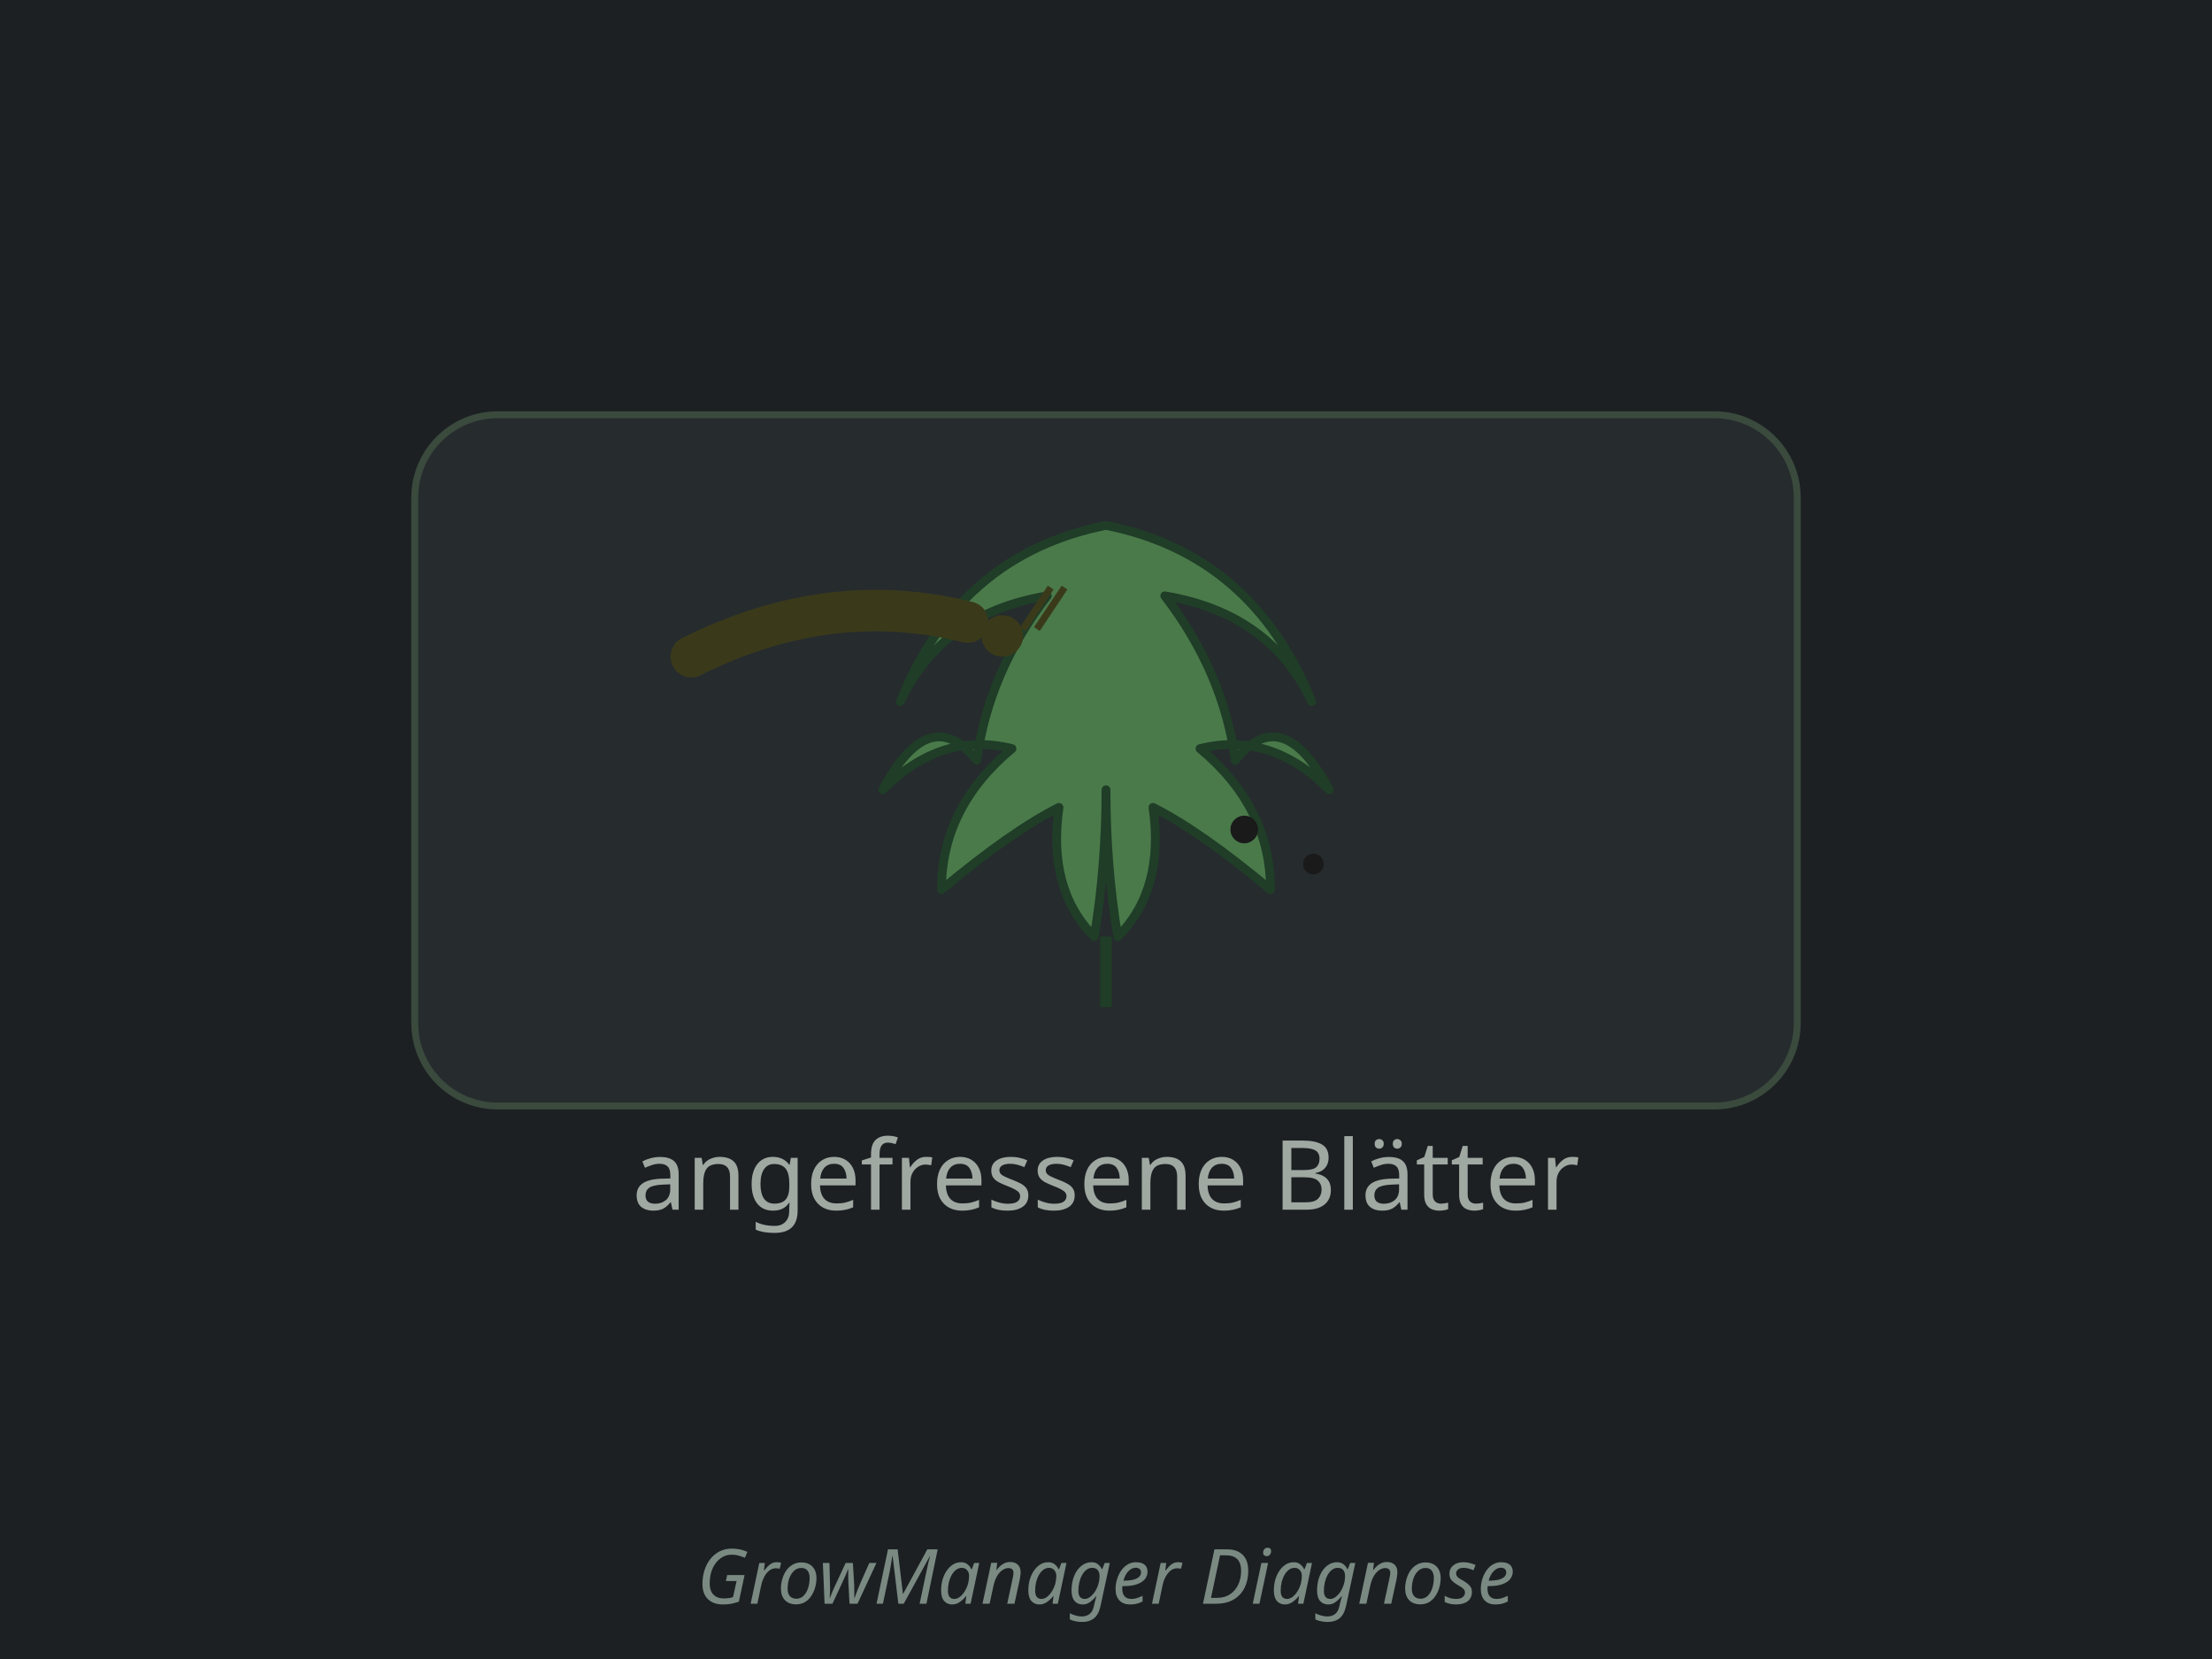
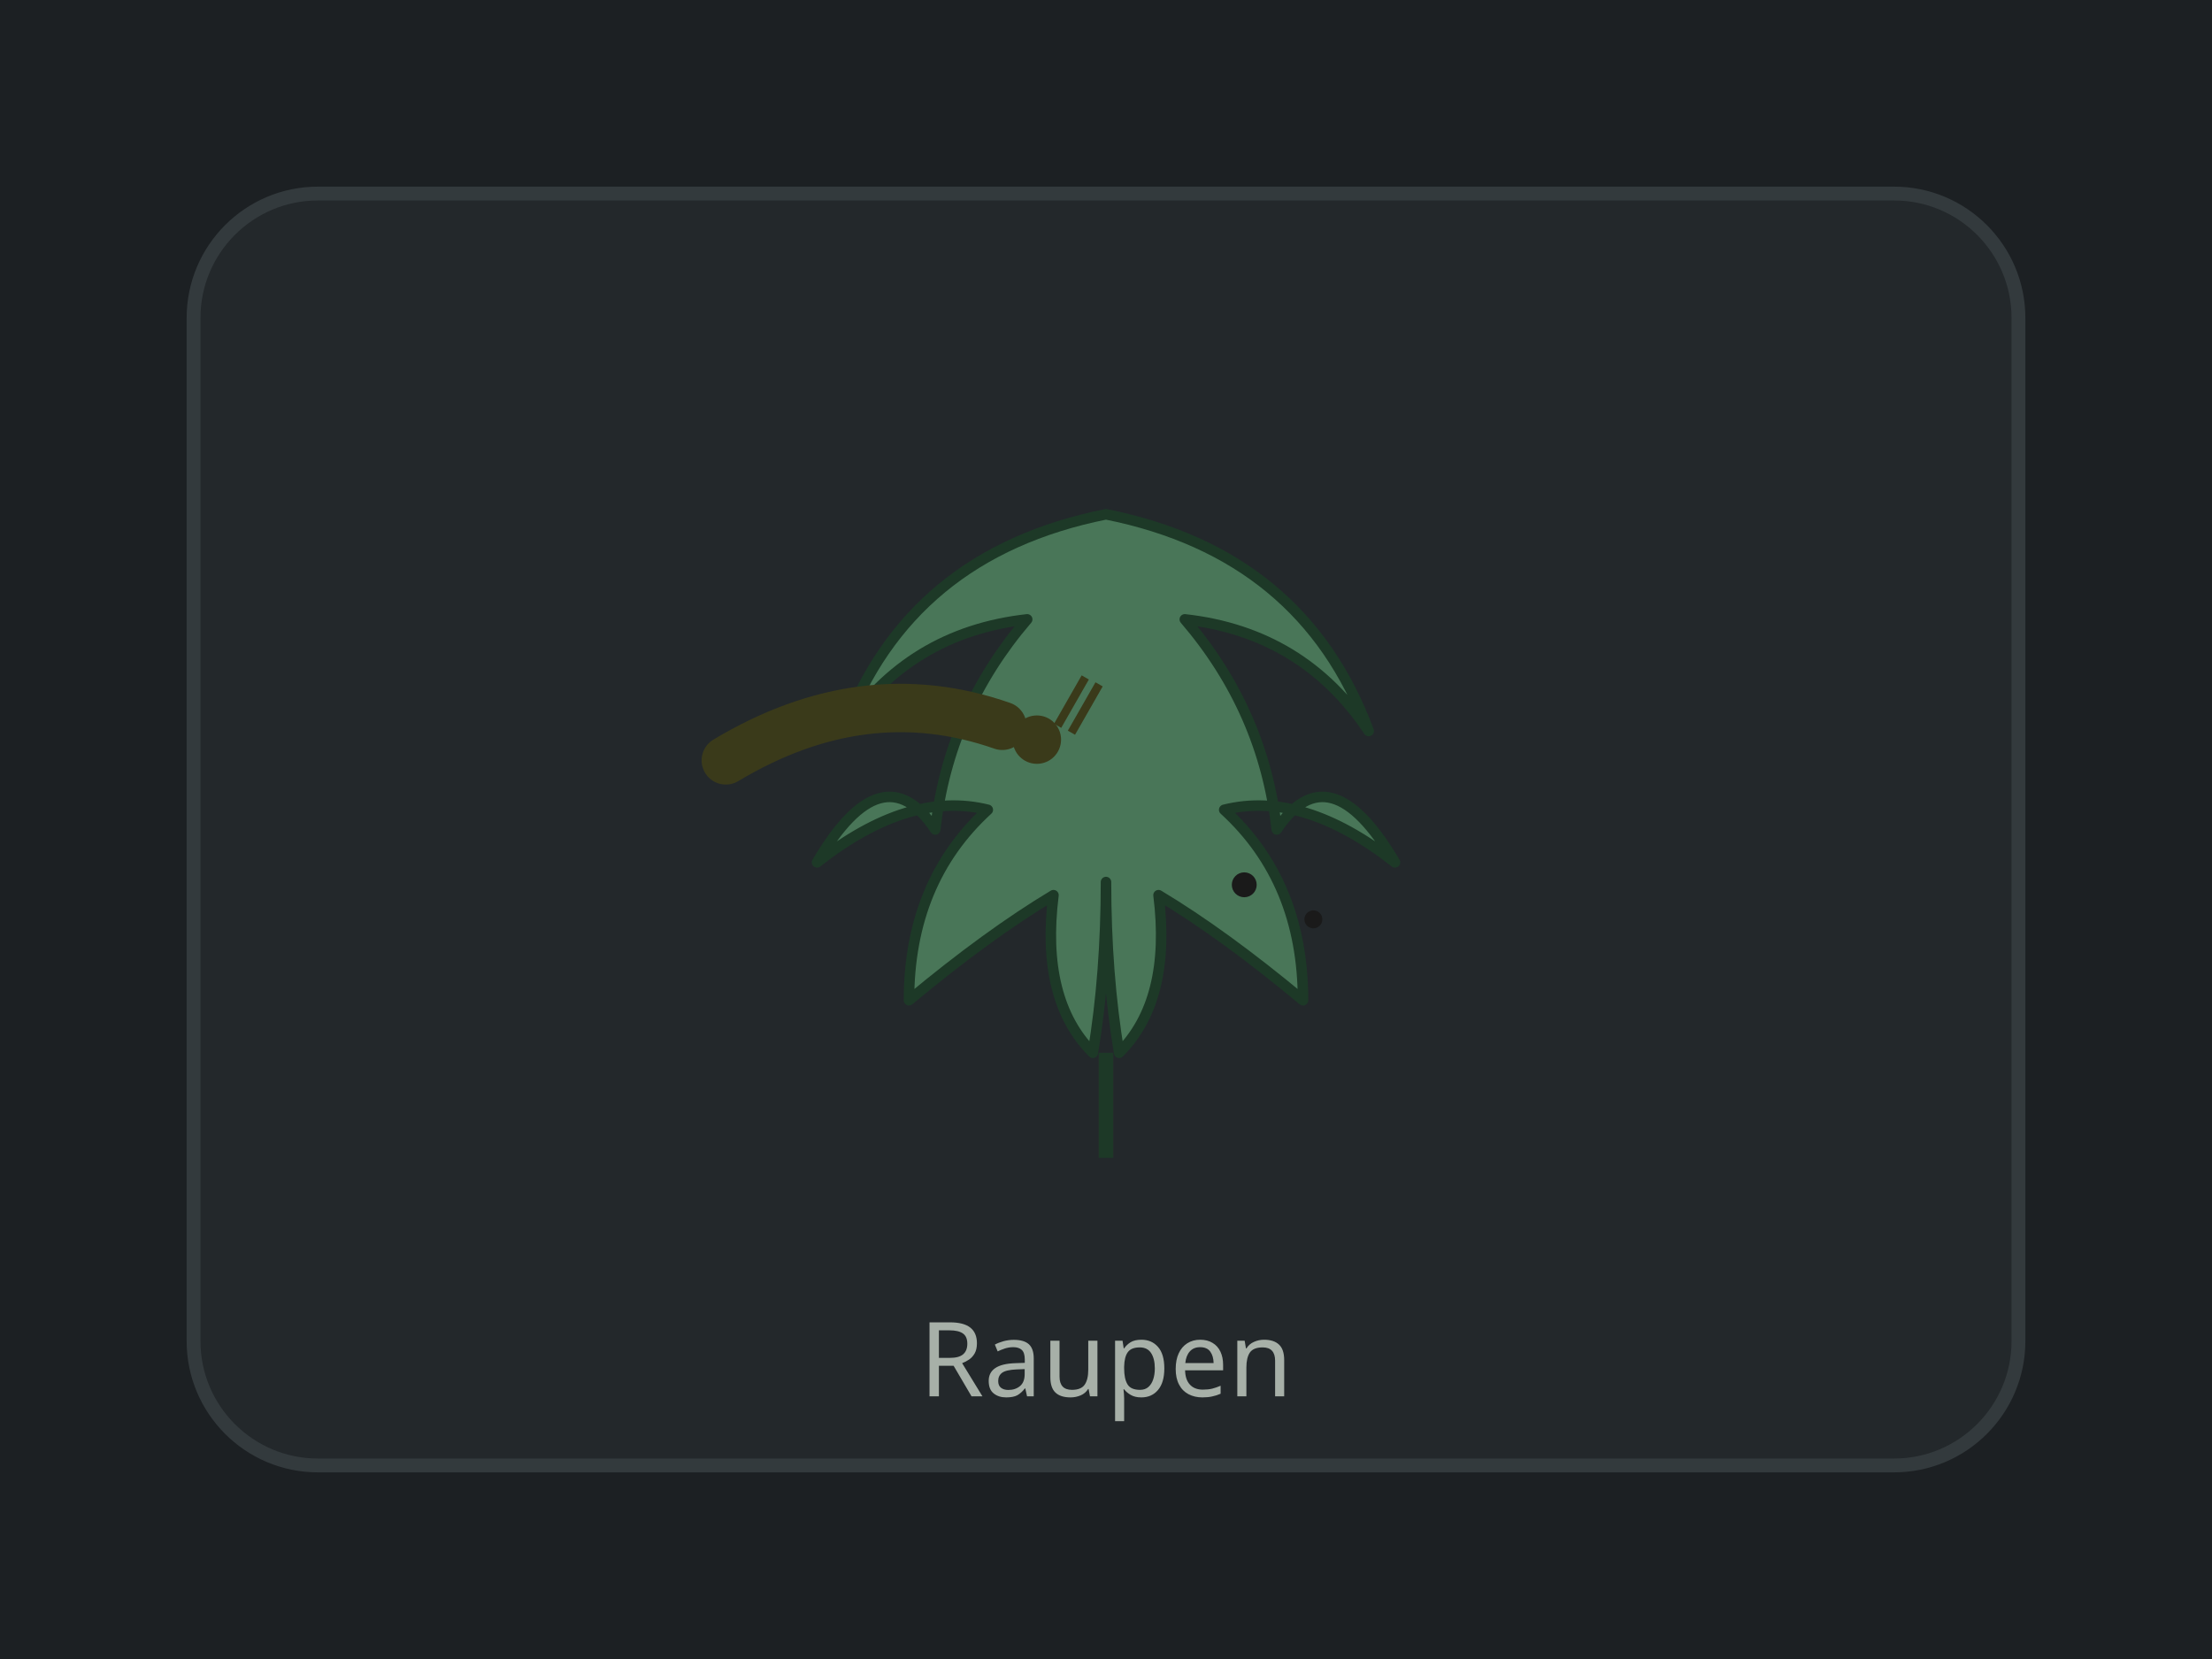
<svg xmlns="http://www.w3.org/2000/svg" viewBox="0 0 320 240" width="320" height="240">
  <rect width="320" height="240" fill="#1c2023" />
-   <rect x="60" y="60" width="200" height="100" rx="12" fill="#262b2e" stroke="#3a4a3d" />
-   <g transform="translate(160 110) scale(0.85)">
-     <path d="M 0 -40 Q -25 -35 -35 -10 Q -28 -25 -10 -28 Q -20 -15 -22 0 Q -30 -10 -38 5 Q -28 -5 -16 -2 Q -28 8 -28 22 Q -16 12 -8 8 Q -10 22 -2 30 Q 0 18 0 5 Q 0 18 2 30 Q 10 22 8 8 Q 16 12 28 22 Q 28 8 16 -2 Q 28 -5 38 5 Q 30 -10 22 0 Q 20 -15 10 -28 Q 28 -25 35 -10 Q 25 -35 0 -40 Z" fill="#4a7a4a" stroke="#1f3d27" stroke-width="1.5" stroke-linejoin="round" />
-     <line x1="0" y1="30" x2="0" y2="42" stroke="#1f3d27" stroke-width="2" />
+   <rect x="28" y="28" width="264" height="184" rx="18" fill="#23282b" stroke="#333a3d" stroke-width="2" />
+   <g transform="translate(160,120)">
+     <g transform="translate(0 0) scale(0.95)" opacity="0.95">
+       <path d="M 0 -48 Q -30 -42 -40 -15 Q -30 -30 -12 -32 Q -24 -18 -26 0 Q -34 -12 -44 5 Q -30 -6 -18 -3 Q -30 8 -30 26 Q -18 16 -8 10 Q -10 26 -2 34 Q 0 22 0 8 Q 0 22 2 34 Q 10 26 8 10 Q 18 16 30 26 Q 30 8 18 -3 Q 30 -6 44 5 Q 34 -12 26 0 Q 24 -18 12 -32 Q 30 -30 40 -15 Q 30 -42 0 -48 Z" fill="#4a7a5a" stroke="#1c3a27" stroke-width="1.6" stroke-linejoin="round" />
+       <line x1="0" y1="34" x2="0" y2="50" stroke="#1c3a27" stroke-width="2.2" />
+     </g>
+     <path d="M -55 -10 Q -35 -22 -15 -15" stroke="#3a3a1a" stroke-width="7" fill="none" stroke-linecap="round" />
+     <circle cx="-10" cy="-13" r="3.5" fill="#3a3a1a" />
+     <line x1="-7" y1="-15" x2="-3" y2="-22" stroke="#3a3a1a" stroke-width="1.2" />
+     <line x1="-5" y1="-14" x2="-1" y2="-21" stroke="#3a3a1a" stroke-width="1.2" />
+     <circle cx="20" cy="8" r="1.8" fill="#1a1a1a" />
+     <circle cx="30" cy="13" r="1.3" fill="#1a1a1a" />
+     <text x="0" y="82" text-anchor="middle" fill="#a7b0a8" font-size="15" font-family="sans-serif">Raupen</text>
  </g>
-   <path d="M 100 95 Q 120 85 140 90" stroke="#3a3a1a" stroke-width="6" fill="none" stroke-linecap="round" />
-   <circle cx="145" cy="92" r="3" fill="#3a3a1a" />
-   <line x1="148" y1="91" x2="152" y2="85" stroke="#3a3a1a" stroke-width="1" />
-   <line x1="150" y1="91" x2="154" y2="85" stroke="#3a3a1a" stroke-width="1" />
-   <circle cx="180" cy="120" r="2" fill="#1a1a1a" />
-   <circle cx="190" cy="125" r="1.5" fill="#1a1a1a" />
-   <text x="160" y="175" text-anchor="middle" fill="#a0a8a2" font-size="14" font-family="sans-serif">angefressene Blätter</text>
-   <text x="160" y="232" text-anchor="middle" fill="#7a8a82" font-size="11" font-family="sans-serif" font-style="italic">GrowManager Diagnose</text>
</svg>
